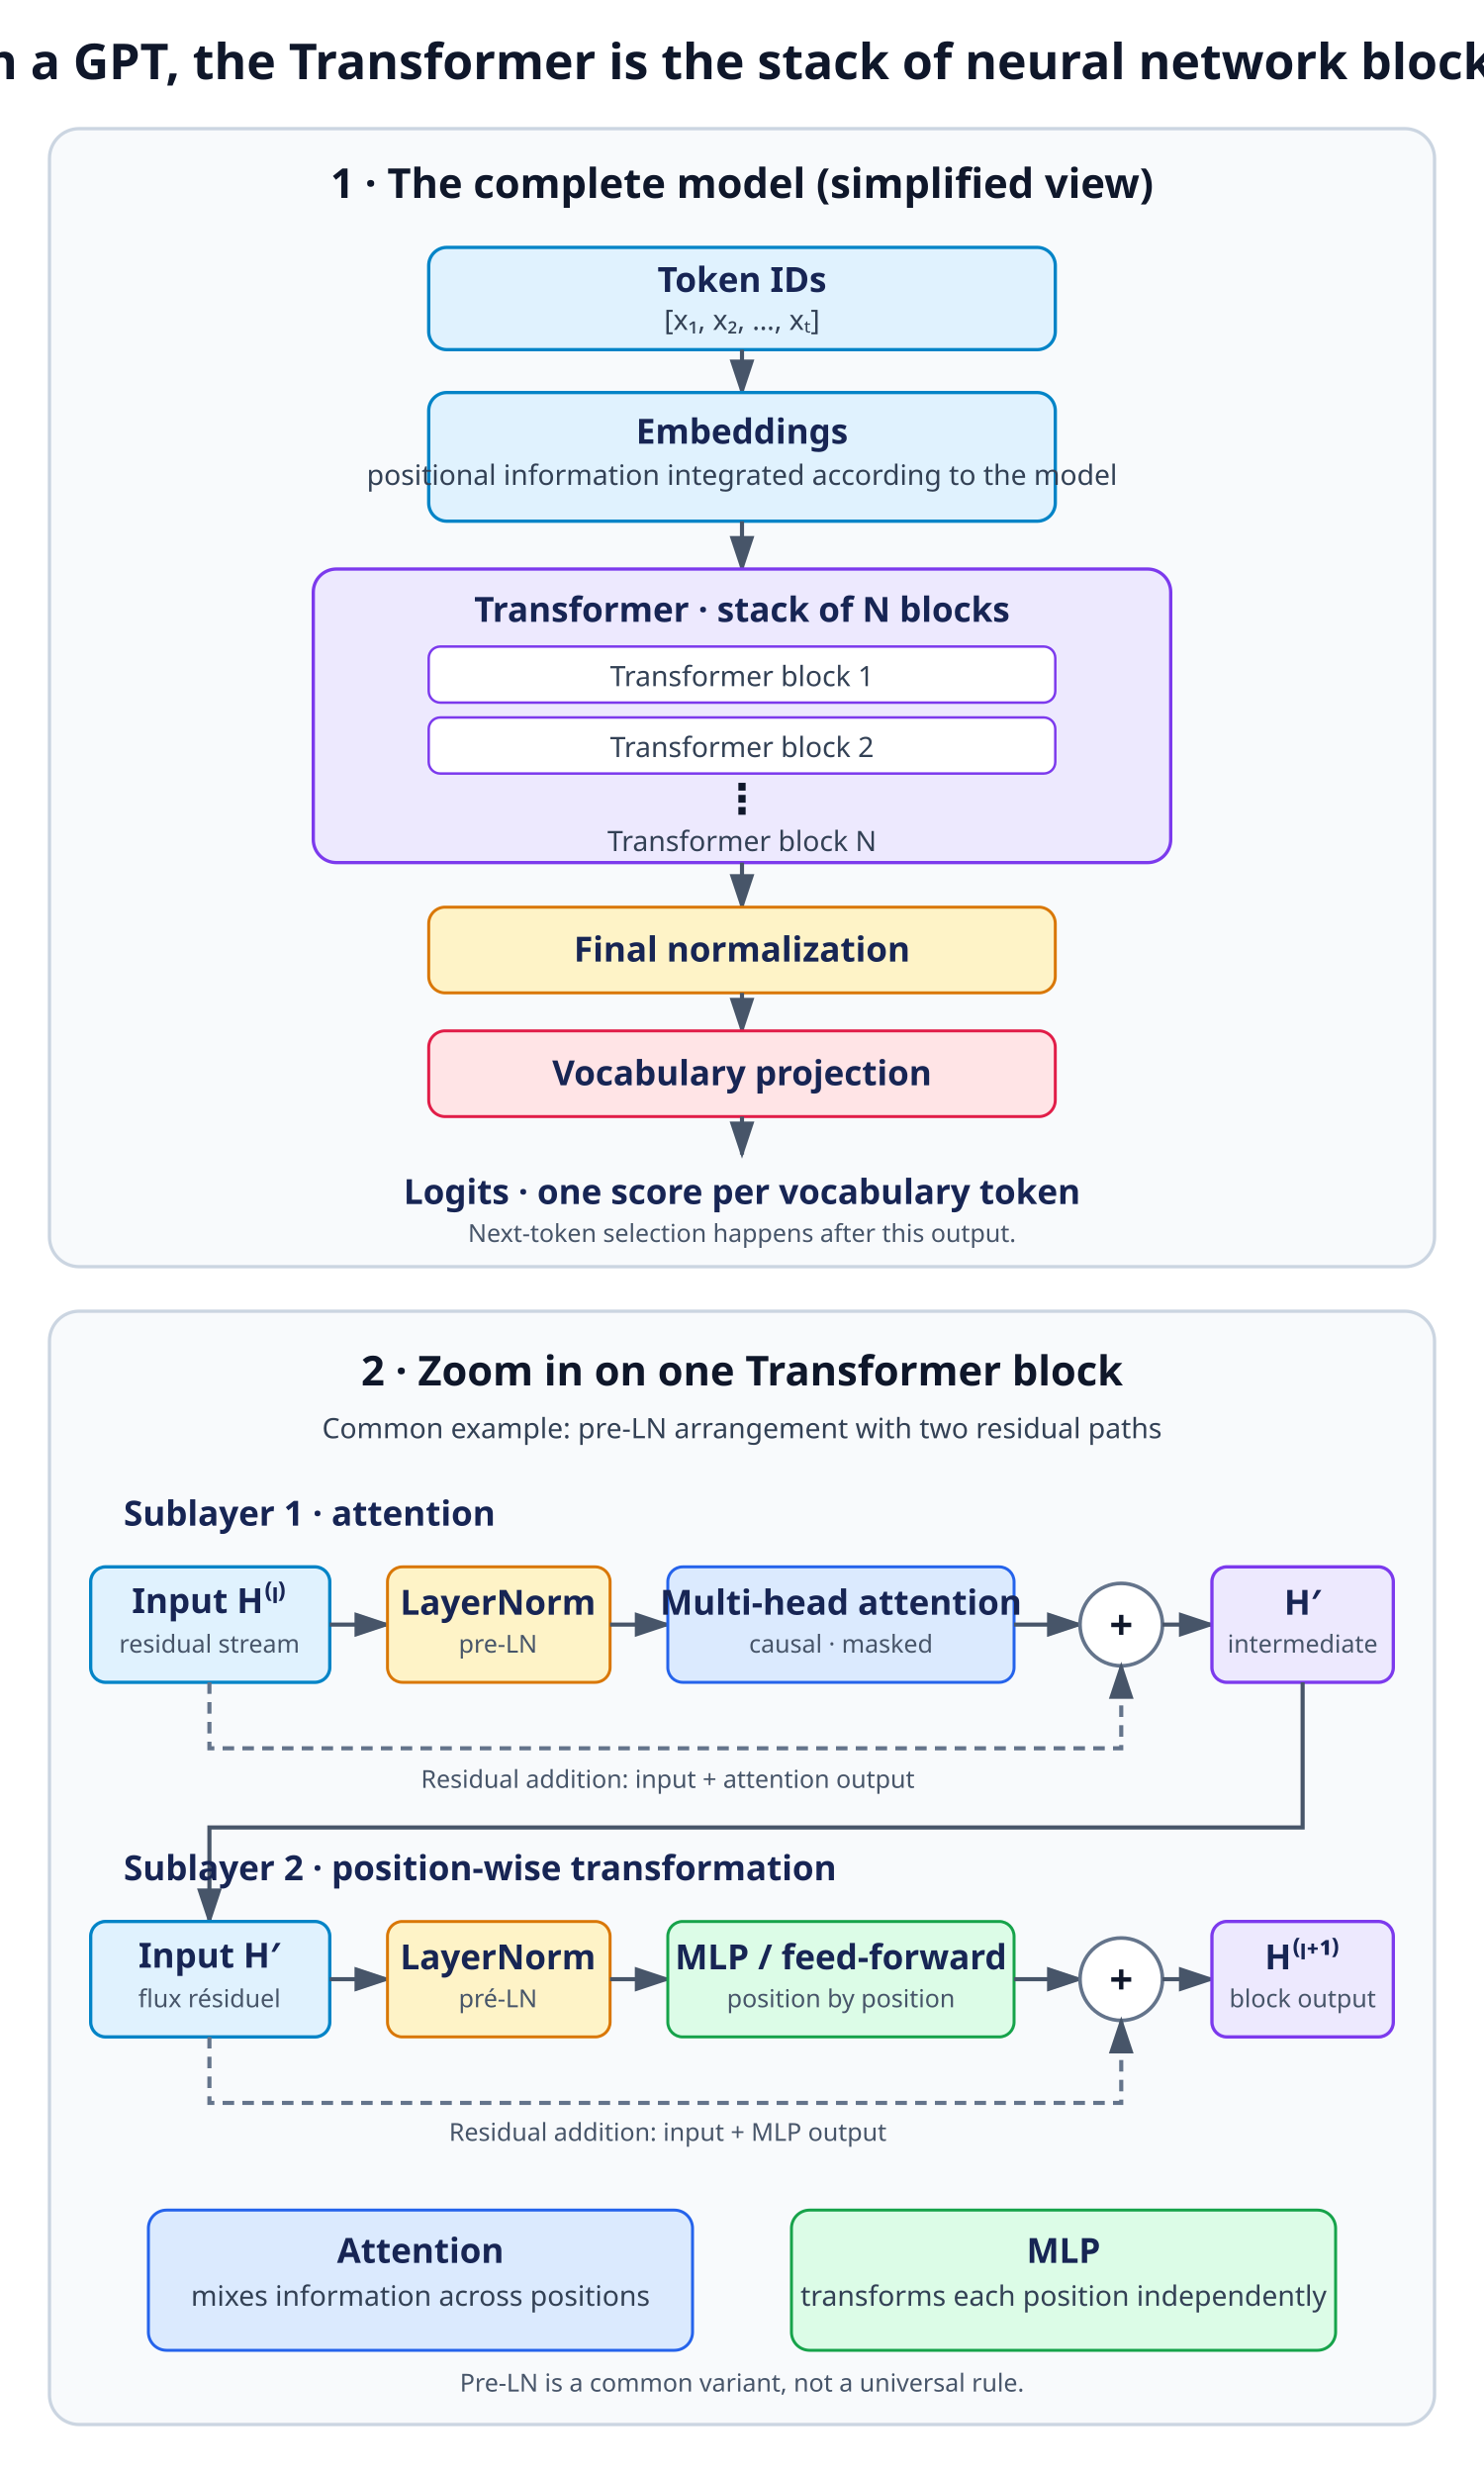
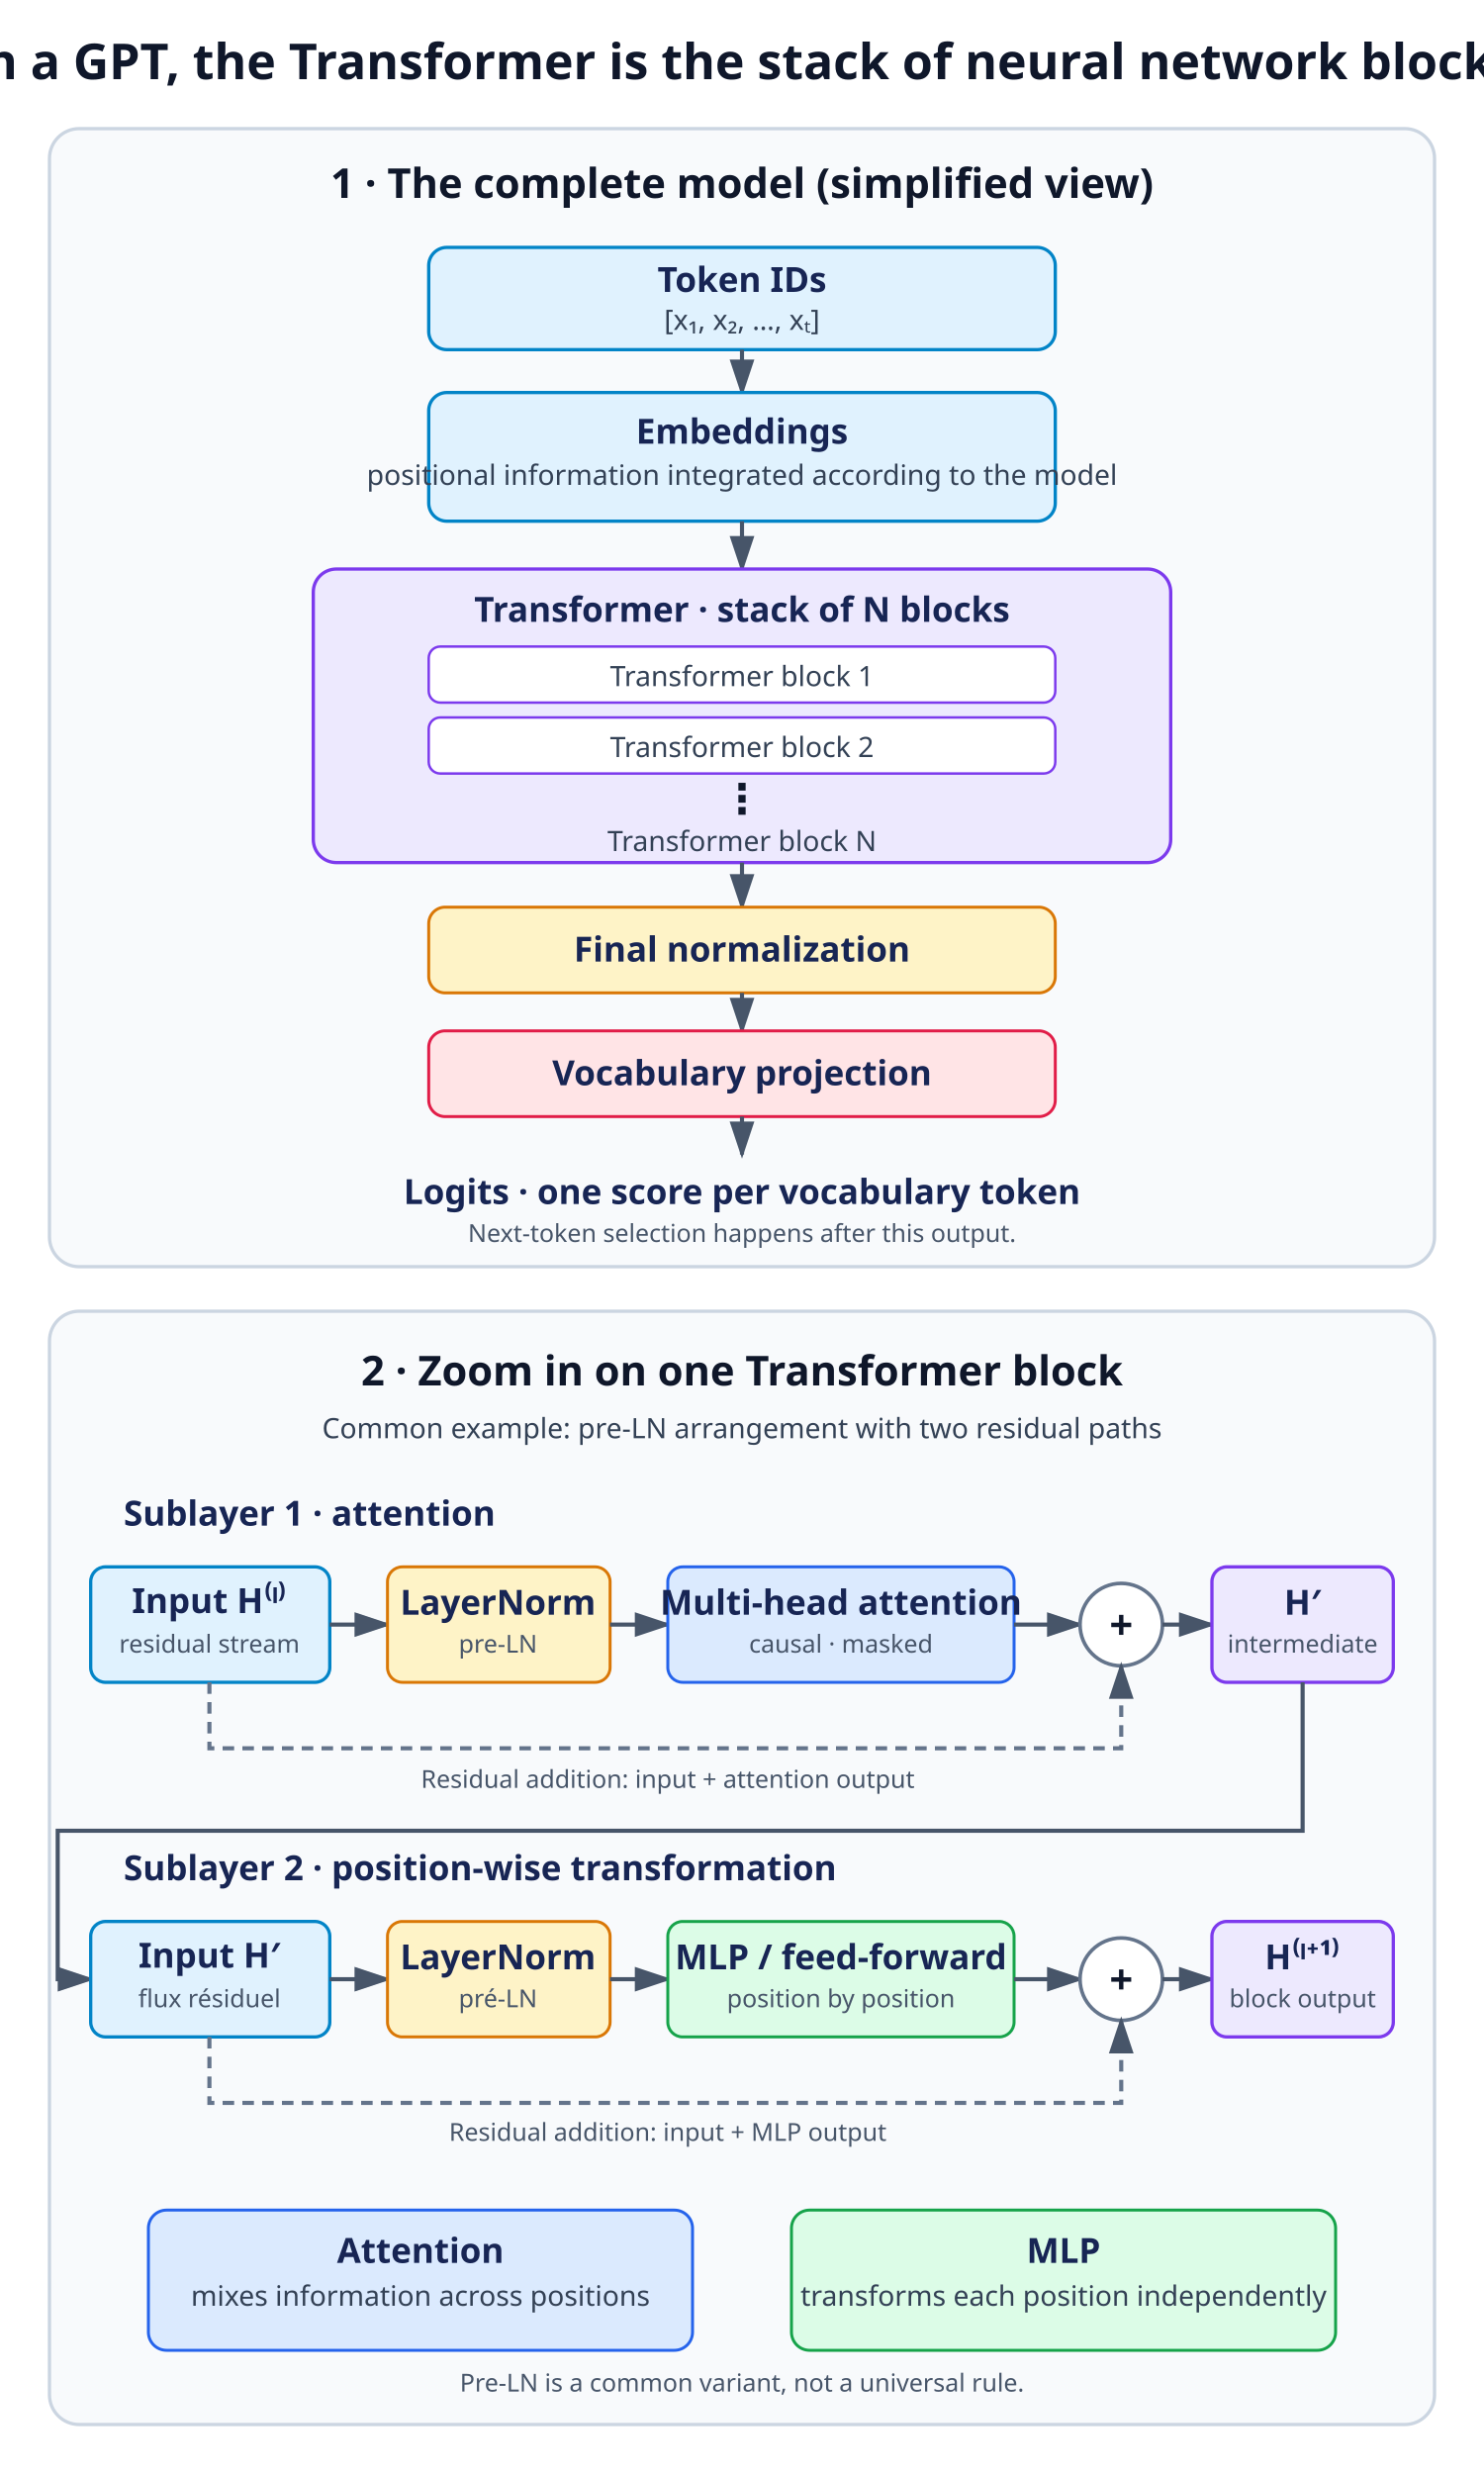
<svg xmlns="http://www.w3.org/2000/svg" width="900" height="1500" viewBox="0 0 900 1500" role="img" aria-labelledby="title desc">
  <defs>
    <marker id="arr" markerWidth="10" markerHeight="10" refX="8" refY="3" orient="auto">
      <path d="M0 0L0 6L9 3z" fill="#475569" />
    </marker>
    <style>
 .title{font:700 30px system-ui,sans-serif;fill:#0f172a}.head{font:700 25px system-ui,sans-serif;fill:#0f172a}
 .label{font:650 21px system-ui,sans-serif;fill:#172554}.small{font:17px system-ui,sans-serif;fill:#334155}.note{font:15px system-ui,sans-serif;fill:#475569}
 .panel{fill:#f8fafc;stroke:#cbd5e1;stroke-width:2}.input{fill:#e0f2fe;stroke:#0284c7;stroke-width:2}.stack{fill:#ede9fe;stroke:#7c3aed;stroke-width:2}.norm{fill:#fef3c7;stroke:#d97706;stroke-width:1.8}.attn{fill:#dbeafe;stroke:#2563eb;stroke-width:1.8}.mlp{fill:#dcfce7;stroke:#16a34a;stroke-width:1.8}.out{fill:#ffe4e6;stroke:#e11d48;stroke-width:1.8}.arrow{stroke:#475569;stroke-width:2.5;fill:none;marker-end:url(#arr)}.residual{stroke:#64748b;stroke-width:2.5;fill:none;marker-end:url(#arr);stroke-dasharray:7 5}
 </style>
  </defs>
  <rect width="900" height="1500" fill="#ffffff" />
  <text x="450" y="48" text-anchor="middle" class="title">In a GPT, the Transformer is the stack of neural network blocks</text>
  <rect x="30" y="78" width="840" height="690" rx="18" class="panel" />
  <text x="450" y="120" text-anchor="middle" class="head">1 · The complete model (simplified view)</text>
  <rect x="260" y="150" width="380" height="62" rx="11" class="input" />
  <text x="450" y="177" text-anchor="middle" class="label">Token IDs</text>
  <text x="450" y="200" text-anchor="middle" class="small">[x₁, x₂, …, xₜ]</text>
  <path d="M450 212V238" class="arrow" />
  <rect x="260" y="238" width="380" height="78" rx="11" class="input" />
  <text x="450" y="269" text-anchor="middle" class="label">Embeddings</text>
  <text x="450" y="294" text-anchor="middle" class="small">positional information integrated according to the model</text>
  <path d="M450 316V345" class="arrow" />
  <rect x="190" y="345" width="520" height="178" rx="14" class="stack" />
  <text x="450" y="377" text-anchor="middle" class="label">Transformer · stack of N blocks</text>
  <rect x="260" y="392" width="380" height="34" rx="7" fill="#ffffff" stroke="#7c3aed" stroke-width="1.5" />
  <text x="450" y="416" text-anchor="middle" class="small">Transformer block 1</text>
  <rect x="260" y="435" width="380" height="34" rx="7" fill="#ffffff" stroke="#7c3aed" stroke-width="1.5" />
  <text x="450" y="459" text-anchor="middle" class="small">Transformer block 2</text>
  <text x="450" y="493" text-anchor="middle" class="head">⋮</text>
  <text x="450" y="516" text-anchor="middle" class="small">Transformer block N</text>
  <path d="M450 523V550" class="arrow" />
  <rect x="260" y="550" width="380" height="52" rx="10" class="norm" />
  <text x="450" y="583" text-anchor="middle" class="label">Final normalization</text>
  <path d="M450 602V625" class="arrow" />
  <rect x="260" y="625" width="380" height="52" rx="10" class="out" />
  <text x="450" y="658" text-anchor="middle" class="label">Vocabulary projection</text>
  <path d="M450 677V700" class="arrow" />
  <text x="450" y="730" text-anchor="middle" class="label">Logits · one score per vocabulary token</text>
  <text x="450" y="753" text-anchor="middle" class="note">Next-token selection happens after this output.</text>
  <rect x="30" y="795" width="840" height="675" rx="18" class="panel" />
  <text x="450" y="840" text-anchor="middle" class="head">2 · Zoom in on one Transformer block</text>
  <text x="450" y="872" text-anchor="middle" class="small">Common example: pre-LN arrangement with two residual paths</text>
  <text x="75" y="925" class="label">Sublayer 1 · attention</text>
  <rect x="55" y="950" width="145" height="70" rx="9" class="input" />
  <text x="127" y="978" text-anchor="middle" class="label">Input H⁽ˡ⁾</text>
  <text x="127" y="1002" text-anchor="middle" class="note">residual stream</text>
  <path d="M200 985H235" class="arrow" />
  <rect x="235" y="950" width="135" height="70" rx="9" class="norm" />
  <text x="302" y="979" text-anchor="middle" class="label">LayerNorm</text>
  <text x="302" y="1002" text-anchor="middle" class="note">pre-LN</text>
  <path d="M370 985H405" class="arrow" />
  <rect x="405" y="950" width="210" height="70" rx="9" class="attn" />
  <text x="510" y="979" text-anchor="middle" class="label">Multi-head attention</text>
  <text x="510" y="1002" text-anchor="middle" class="note">causal · masked</text>
  <path d="M615 985H655" class="arrow" />
  <circle cx="680" cy="985" r="25" fill="#ffffff" stroke="#64748b" stroke-width="2.2" />
  <text x="680" y="994" text-anchor="middle" class="head">+</text>
  <path d="M127 1020V1060H680V1010" class="residual" />
  <text x="405" y="1084" text-anchor="middle" class="note">Residual addition: input + attention output</text>
  <path d="M705 985H735" class="arrow" />
  <rect x="735" y="950" width="110" height="70" rx="9" class="stack" />
  <text x="790" y="979" text-anchor="middle" class="label">H′</text>
  <text x="790" y="1002" text-anchor="middle" class="note">intermediate</text>
-   <path d="M790 1020V1108H127V1165" class="arrow" />
+   <path d="M790 1020V1110H35V1200H55" class="arrow" />
  <text x="75" y="1140" class="label">Sublayer 2 · position-wise transformation</text>
  <rect x="55" y="1165" width="145" height="70" rx="9" class="input" />
  <text x="127" y="1193" text-anchor="middle" class="label">Input H′</text>
  <text x="127" y="1217" text-anchor="middle" class="note">flux résiduel</text>
  <path d="M200 1200H235" class="arrow" />
  <rect x="235" y="1165" width="135" height="70" rx="9" class="norm" />
  <text x="302" y="1194" text-anchor="middle" class="label">LayerNorm</text>
  <text x="302" y="1217" text-anchor="middle" class="note">pré-LN</text>
  <path d="M370 1200H405" class="arrow" />
  <rect x="405" y="1165" width="210" height="70" rx="9" class="mlp" />
  <text x="510" y="1194" text-anchor="middle" class="label">MLP / feed-forward</text>
  <text x="510" y="1217" text-anchor="middle" class="note">position by position</text>
  <path d="M615 1200H655" class="arrow" />
  <circle cx="680" cy="1200" r="25" fill="#ffffff" stroke="#64748b" stroke-width="2.2" />
  <text x="680" y="1209" text-anchor="middle" class="head">+</text>
  <path d="M127 1235V1275H680V1225" class="residual" />
  <text x="405" y="1298" text-anchor="middle" class="note">Residual addition: input + MLP output</text>
  <path d="M705 1200H735" class="arrow" />
  <rect x="735" y="1165" width="110" height="70" rx="9" class="stack" />
  <text x="790" y="1194" text-anchor="middle" class="label">H⁽ˡ⁺¹⁾</text>
  <text x="790" y="1217" text-anchor="middle" class="note">block output</text>
  <rect x="90" y="1340" width="330" height="85" rx="11" class="attn" />
  <text x="255" y="1372" text-anchor="middle" class="label">Attention</text>
  <text x="255" y="1398" text-anchor="middle" class="small">mixes information across positions</text>
  <rect x="480" y="1340" width="330" height="85" rx="11" class="mlp" />
  <text x="645" y="1372" text-anchor="middle" class="label">MLP</text>
  <text x="645" y="1398" text-anchor="middle" class="small">transforms each position independently</text>
  <text x="450" y="1450" text-anchor="middle" class="note">Pre-LN is a common variant, not a universal rule.</text>
</svg>
